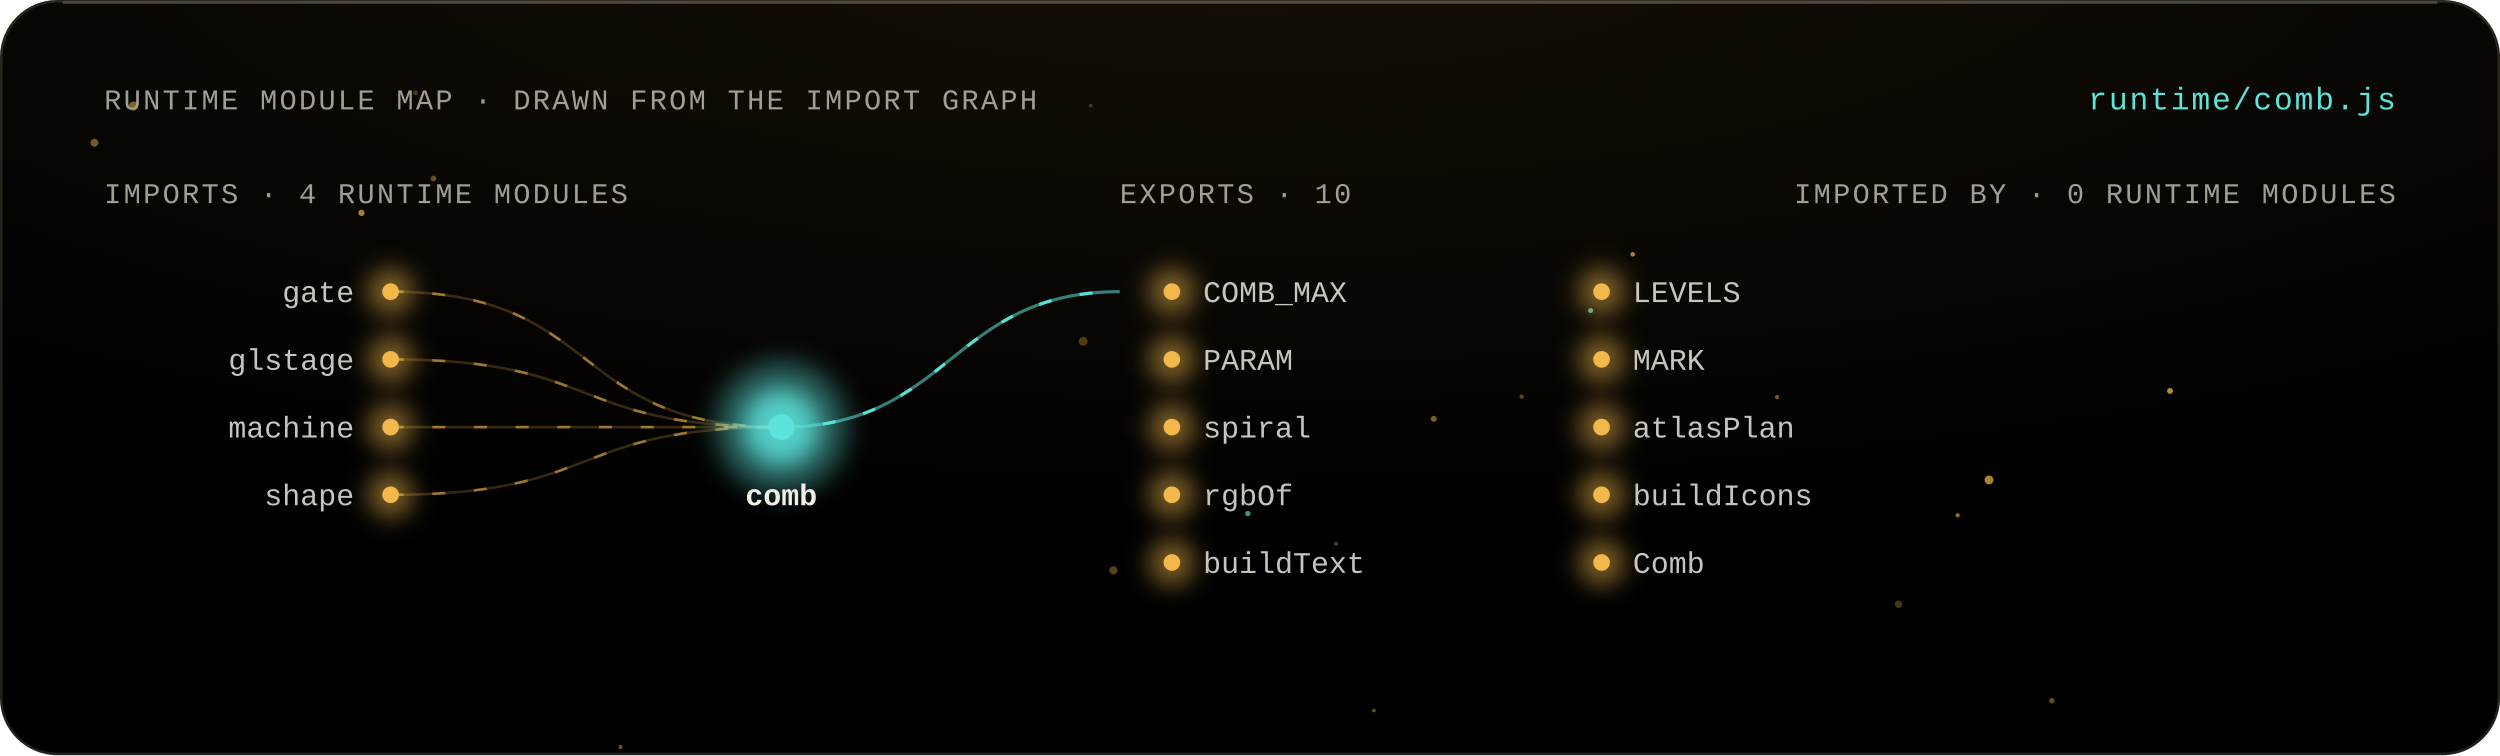
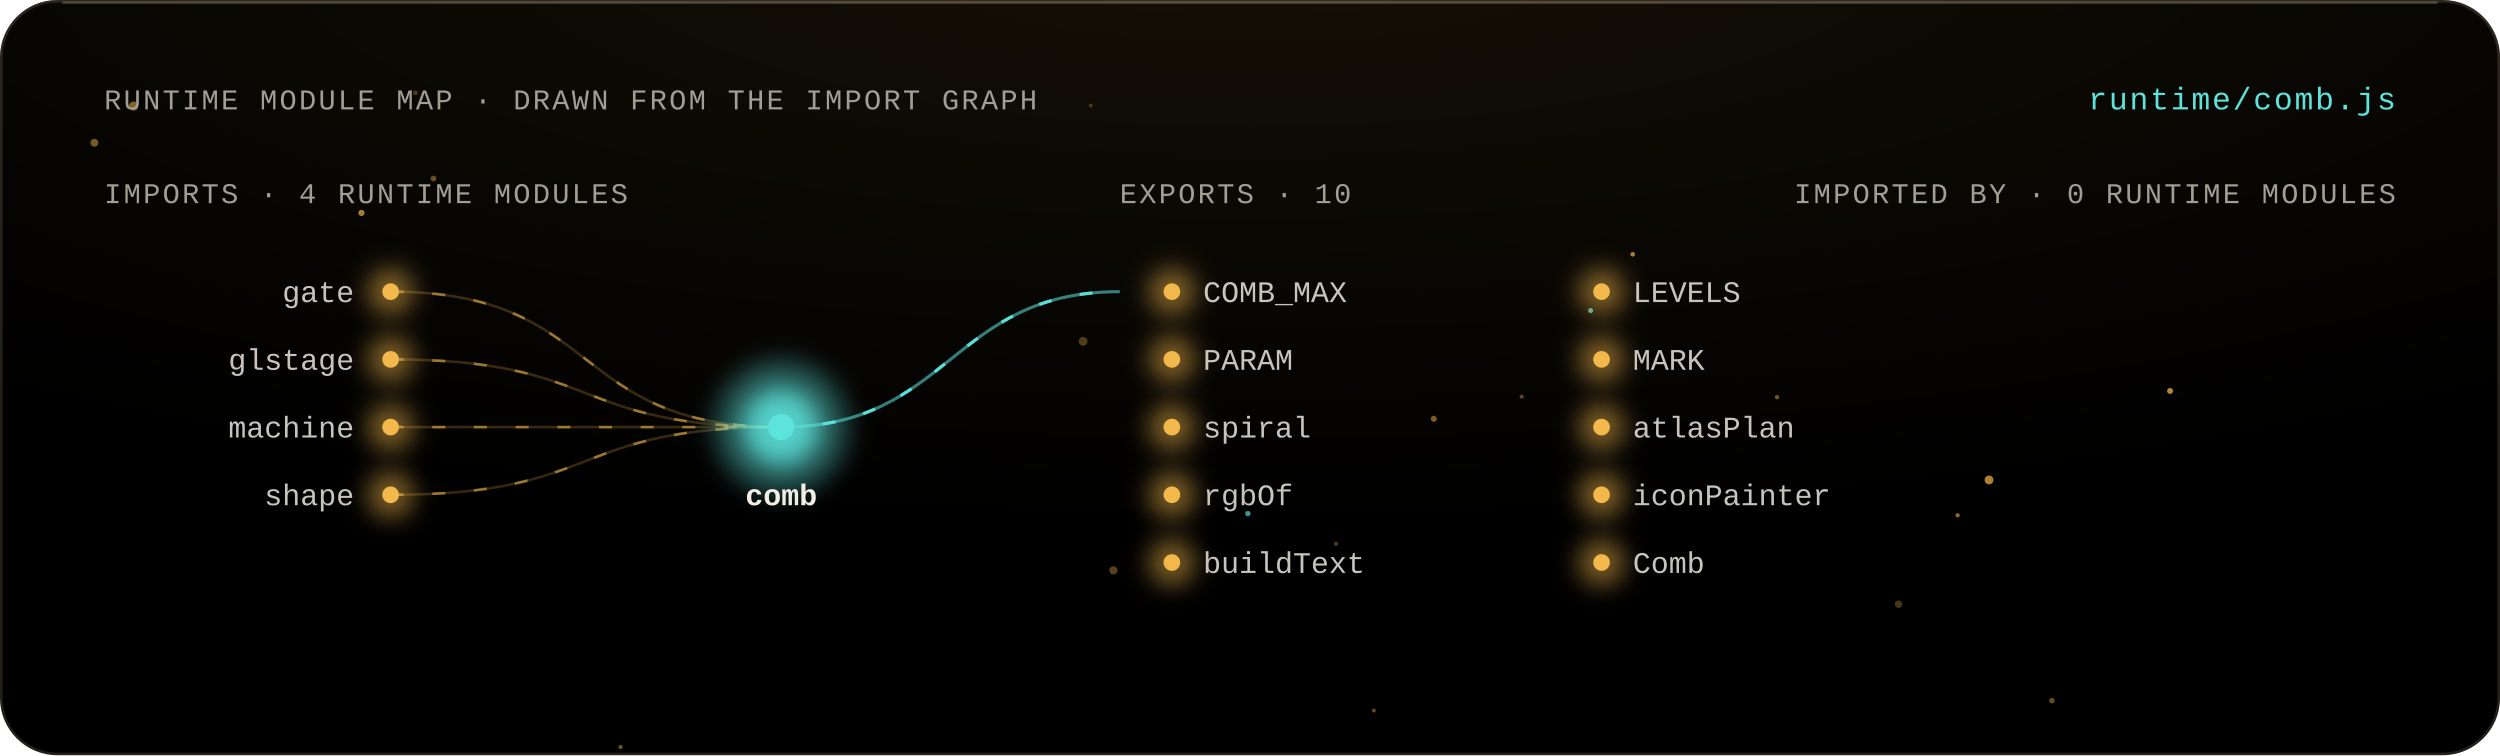
<svg xmlns="http://www.w3.org/2000/svg" viewBox="0 0 960 290" width="960" height="290" role="img" aria-labelledby="t">
  <style>
  text { font-family: 'Geist Mono', ui-monospace, 'Liberation Mono', Menlo, monospace; fill: #F2EEE6; }
  .m { fill: #A39E94; font-size: 11px; letter-spacing: .08em; }
  .l { font-size: 11.5px; }
  .h { font-size: 12px; fill: #5CE4DC; letter-spacing: .06em; }
  .flow { stroke-dasharray: 5 11; animation: flow 3s linear infinite; }
  @keyframes flow { to { stroke-dashoffset: -32; } }
  .breathe { animation: breathe 4.2s ease-in-out infinite; }
  @keyframes breathe { 50% { opacity: .38; } }
  .beat { animation: beat 2.6s ease-in-out infinite; transform-box: fill-box; transform-origin: center; }
  @keyframes beat { 50% { opacity: .55; transform: scale(1.35); } }
  .spin { transform-box: fill-box; transform-origin: center; animation: spin 48s linear infinite; }
  .spin-r { transform-box: fill-box; transform-origin: center; animation: spin 64s linear infinite reverse; }
  @keyframes spin { to { transform: rotate(360deg); } }
  @media (prefers-reduced-motion: reduce) { * { animation: none !important; } }
</style>
  <defs>
    <filter id="bloom" x="-80%" y="-80%" width="260%" height="260%">
      <feGaussianBlur stdDeviation="4.5" />
    </filter>
    <filter id="soft" x="-30%" y="-30%" width="160%" height="160%">
      <feGaussianBlur stdDeviation="1.4" />
    </filter>
    <radialGradient id="key" cx="50%" cy="-10%" r="80%">
      <stop offset="0" stop-color="#F2B84B" stop-opacity=".09" />
      <stop offset="1" stop-color="#F2B84B" stop-opacity="0" />
    </radialGradient>
    <linearGradient id="pair" x1="0" x2="1">
      <stop offset="0" stop-color="#F2B84B" />
      <stop offset="1" stop-color="#5CE4DC" />
    </linearGradient>
  </defs>
  <rect width="960" height="290" rx="22" fill="#000" />
  <rect width="960" height="290" rx="22" fill="url(#key)" />
  <rect x=".5" y=".5" width="959" height="289" rx="21.5" fill="none" stroke="rgba(255,232,196,.14)" />
  <path d="M 24 1 H 936" stroke="rgba(255,238,208,.22)" stroke-width="1" />
  <g>
    <circle cx="610.8" cy="119.25" r="0.97" fill="#5CE4DC" opacity="0.74" class="breathe" style="animation-delay:-0.36s" />
    <circle cx="584.32" cy="152.31" r="0.82" fill="#F2B84B" opacity="0.37" class="breathe" style="animation-delay:-2.17s" />
    <circle cx="51.29" cy="40.74" r="1.75" fill="#F2B84B" opacity="0.52" class="breathe" style="animation-delay:-2.15s" />
    <circle cx="751.74" cy="197.85" r="0.81" fill="#F2B84B" opacity="0.6" class="breathe" style="animation-delay:-2.8s" />
    <circle cx="682.37" cy="152.52" r="0.82" fill="#F2B84B" opacity="0.48" class="breathe" style="animation-delay:-2.8s" />
    <circle cx="138.8" cy="81.76" r="1.21" fill="#F2B84B" opacity="0.67" class="breathe" style="animation-delay:-4.18s" />
    <circle cx="427.56" cy="219.01" r="1.57" fill="#F2B84B" opacity="0.36" class="breathe" style="animation-delay:-2.26s" />
    <circle cx="550.57" cy="160.83" r="1.17" fill="#F2B84B" opacity="0.49" class="breathe" style="animation-delay:-2.48s" />
    <circle cx="159.54" cy="35.64" r="0.91" fill="#F2B84B" opacity="0.28" class="breathe" style="animation-delay:-1.22s" />
    <circle cx="763.79" cy="184.3" r="1.71" fill="#F2B84B" opacity="0.7" class="breathe" style="animation-delay:-3.09s" />
    <circle cx="238.28" cy="286.86" r="0.8" fill="#F2B84B" opacity="0.45" class="breathe" style="animation-delay:-3.18s" />
    <circle cx="626.96" cy="97.66" r="0.88" fill="#F2B84B" opacity="0.69" class="breathe" style="animation-delay:-3.98s" />
    <circle cx="36.26" cy="54.83" r="1.52" fill="#F2B84B" opacity="0.47" class="breathe" style="animation-delay:-1.09s" />
    <circle cx="729.02" cy="232.02" r="1.43" fill="#F2B84B" opacity="0.29" class="breathe" style="animation-delay:-1.39s" />
    <circle cx="415.92" cy="131.08" r="1.68" fill="#F2B84B" opacity="0.32" class="breathe" style="animation-delay:-2.29s" />
    <circle cx="833.3" cy="150.13" r="1.15" fill="#F2B84B" opacity="0.73" class="breathe" style="animation-delay:-1.91s" />
    <circle cx="479.18" cy="197.21" r="1.05" fill="#5CE4DC" opacity="0.65" class="breathe" style="animation-delay:-0.56s" />
    <circle cx="513.04" cy="208.8" r="0.81" fill="#F2B84B" opacity="0.32" class="breathe" style="animation-delay:-1.89s" />
    <circle cx="787.93" cy="269.05" r="1.05" fill="#F2B84B" opacity="0.42" class="breathe" style="animation-delay:-1.13s" />
    <circle cx="527.55" cy="272.84" r="0.77" fill="#F2B84B" opacity="0.4" class="breathe" style="animation-delay:-0.31s" />
    <circle cx="166.44" cy="68.55" r="1.1" fill="#F2B84B" opacity="0.42" class="breathe" style="animation-delay:-2.01s" />
    <circle cx="418.84" cy="40.55" r="0.75" fill="#F2B84B" opacity="0.26" class="breathe" style="animation-delay:-3.35s" />
  </g>
  <text x="40" y="42" class="m" text-anchor="start">RUNTIME MODULE MAP · DRAWN FROM THE IMPORT GRAPH</text>
  <text x="920" y="42" class="h" text-anchor="end">runtime/comb.js</text>
  <text x="40" y="78" class="m" text-anchor="start">IMPORTS · 4 RUNTIME MODULES</text>
  <text x="430" y="78" class="m" text-anchor="start">EXPORTS · 10</text>
  <text x="920" y="78" class="m" text-anchor="end">IMPORTED BY · 0 RUNTIME MODULES</text>
  <path d="M 150 112 C 232.5 112, 217.5 164, 300 164" fill="none" stroke="#F2B84B" stroke-opacity="0.22" stroke-width="1" />
  <path d="M 150 112 C 232.5 112, 217.5 164, 300 164" fill="none" stroke="#F2B84B" stroke-opacity="0.55" stroke-width="1" class="flow" />
  <g>
    <circle cx="150" cy="112" r="9" fill="#F2B84B" opacity="0.5" filter="url(#bloom)" class="breathe" style="animation-delay:-0.34s" />
    <circle cx="150" cy="112" r="3.2" fill="#F2B84B" />
  </g>
  <text x="136" y="116" class="l" text-anchor="end" fill="#F2EEE6" fill-opacity=".82">gate</text>
  <path d="M 150 138 C 232.5 138, 217.5 164, 300 164" fill="none" stroke="#F2B84B" stroke-opacity="0.22" stroke-width="1" />
  <path d="M 150 138 C 232.5 138, 217.5 164, 300 164" fill="none" stroke="#F2B84B" stroke-opacity="0.55" stroke-width="1" class="flow" />
  <g>
    <circle cx="150" cy="138" r="9" fill="#F2B84B" opacity="0.5" filter="url(#bloom)" class="breathe" style="animation-delay:-0.99s" />
    <circle cx="150" cy="138" r="3.2" fill="#F2B84B" />
  </g>
  <text x="136" y="142" class="l" text-anchor="end" fill="#F2EEE6" fill-opacity=".82">glstage</text>
  <path d="M 150 164 C 232.5 164, 217.5 164, 300 164" fill="none" stroke="#F2B84B" stroke-opacity="0.22" stroke-width="1" />
  <path d="M 150 164 C 232.5 164, 217.5 164, 300 164" fill="none" stroke="#F2B84B" stroke-opacity="0.55" stroke-width="1" class="flow" />
  <g>
    <circle cx="150" cy="164" r="9" fill="#F2B84B" opacity="0.5" filter="url(#bloom)" class="breathe" style="animation-delay:-2.55s" />
    <circle cx="150" cy="164" r="3.2" fill="#F2B84B" />
  </g>
  <text x="136" y="168" class="l" text-anchor="end" fill="#F2EEE6" fill-opacity=".82">machine</text>
  <path d="M 150 190 C 232.5 190, 217.5 164, 300 164" fill="none" stroke="#F2B84B" stroke-opacity="0.22" stroke-width="1" />
  <path d="M 150 190 C 232.5 190, 217.5 164, 300 164" fill="none" stroke="#F2B84B" stroke-opacity="0.55" stroke-width="1" class="flow" />
  <g>
    <circle cx="150" cy="190" r="9" fill="#F2B84B" opacity="0.5" filter="url(#bloom)" class="breathe" style="animation-delay:-1.64s" />
    <circle cx="150" cy="190" r="3.2" fill="#F2B84B" />
  </g>
  <text x="136" y="194" class="l" text-anchor="end" fill="#F2EEE6" fill-opacity=".82">shape</text>
  <circle cx="300" cy="164" r="26" fill="#5CE4DC" opacity=".35" filter="url(#bloom)" class="beat" />
  <g>
    <circle cx="300" cy="164" r="15" fill="#5CE4DC" opacity="0.85" filter="url(#bloom)" class="beat" style="animation-delay:-0s" />
    <circle cx="300" cy="164" r="5" fill="#5CE4DC" />
  </g>
  <text x="300" y="194" class="l" text-anchor="middle" fill="#5CE4DC" font-weight="700" font-size="13">comb</text>
  <path d="M 300 164 C 365 164, 365 112, 430 112" fill="none" stroke="#5CE4DC" stroke-opacity="0.55" stroke-width="1.2" />
  <path d="M 300 164 C 365 164, 365 112, 430 112" fill="none" stroke="#5CE4DC" stroke-opacity="0.95" stroke-width="1.2" class="flow" />
  <g>
    <circle cx="450" cy="112" r="9" fill="#F2B84B" opacity="0.5" filter="url(#bloom)" class="breathe" style="animation-delay:-3.94s" />
    <circle cx="450" cy="112" r="3.2" fill="#F2B84B" />
  </g>
  <text x="462" y="116" class="l" text-anchor="start" fill="#F2EEE6" fill-opacity=".82">COMB_MAX</text>
  <g>
    <circle cx="615" cy="112" r="9" fill="#F2B84B" opacity="0.5" filter="url(#bloom)" class="breathe" style="animation-delay:-0.34s" />
    <circle cx="615" cy="112" r="3.2" fill="#F2B84B" />
  </g>
  <text x="627" y="116" class="l" text-anchor="start" fill="#F2EEE6" fill-opacity=".82">LEVELS</text>
  <g>
    <circle cx="450" cy="138" r="9" fill="#F2B84B" opacity="0.5" filter="url(#bloom)" class="breathe" style="animation-delay:-2.26s" />
    <circle cx="450" cy="138" r="3.2" fill="#F2B84B" />
  </g>
  <text x="462" y="142" class="l" text-anchor="start" fill="#F2EEE6" fill-opacity=".82">PARAM</text>
  <g>
    <circle cx="615" cy="138" r="9" fill="#F2B84B" opacity="0.5" filter="url(#bloom)" class="breathe" style="animation-delay:-0.45s" />
    <circle cx="615" cy="138" r="3.2" fill="#F2B84B" />
  </g>
  <text x="627" y="142" class="l" text-anchor="start" fill="#F2EEE6" fill-opacity=".82">MARK</text>
  <g>
    <circle cx="450" cy="164" r="9" fill="#F2B84B" opacity="0.5" filter="url(#bloom)" class="breathe" style="animation-delay:-2.43s" />
    <circle cx="450" cy="164" r="3.2" fill="#F2B84B" />
  </g>
  <text x="462" y="168" class="l" text-anchor="start" fill="#F2EEE6" fill-opacity=".82">spiral</text>
  <g>
    <circle cx="615" cy="164" r="9" fill="#F2B84B" opacity="0.5" filter="url(#bloom)" class="breathe" style="animation-delay:-2.1s" />
    <circle cx="615" cy="164" r="3.2" fill="#F2B84B" />
  </g>
  <text x="627" y="168" class="l" text-anchor="start" fill="#F2EEE6" fill-opacity=".82">atlasPlan</text>
  <g>
    <circle cx="450" cy="190" r="9" fill="#F2B84B" opacity="0.5" filter="url(#bloom)" class="breathe" style="animation-delay:-0.99s" />
    <circle cx="450" cy="190" r="3.2" fill="#F2B84B" />
  </g>
  <text x="462" y="194" class="l" text-anchor="start" fill="#F2EEE6" fill-opacity=".82">rgbOf</text>
  <g>
    <circle cx="615" cy="190" r="9" fill="#F2B84B" opacity="0.5" filter="url(#bloom)" class="breathe" style="animation-delay:-2.07s" />
    <circle cx="615" cy="190" r="3.2" fill="#F2B84B" />
  </g>
-   <text x="627" y="194" class="l" text-anchor="start" fill="#F2EEE6" fill-opacity=".82">buildIcons</text>
+   <text x="627" y="194" class="l" text-anchor="start" fill="#F2EEE6" fill-opacity=".82">iconPainter</text>
  <g>
    <circle cx="450" cy="216" r="9" fill="#F2B84B" opacity="0.5" filter="url(#bloom)" class="breathe" style="animation-delay:-2.18s" />
    <circle cx="450" cy="216" r="3.2" fill="#F2B84B" />
  </g>
  <text x="462" y="220" class="l" text-anchor="start" fill="#F2EEE6" fill-opacity=".82">buildText</text>
  <g>
    <circle cx="615" cy="216" r="9" fill="#F2B84B" opacity="0.5" filter="url(#bloom)" class="breathe" style="animation-delay:-3.81s" />
    <circle cx="615" cy="216" r="3.2" fill="#F2B84B" />
  </g>
  <text x="627" y="220" class="l" text-anchor="start" fill="#F2EEE6" fill-opacity=".82">Comb</text>
</svg>
